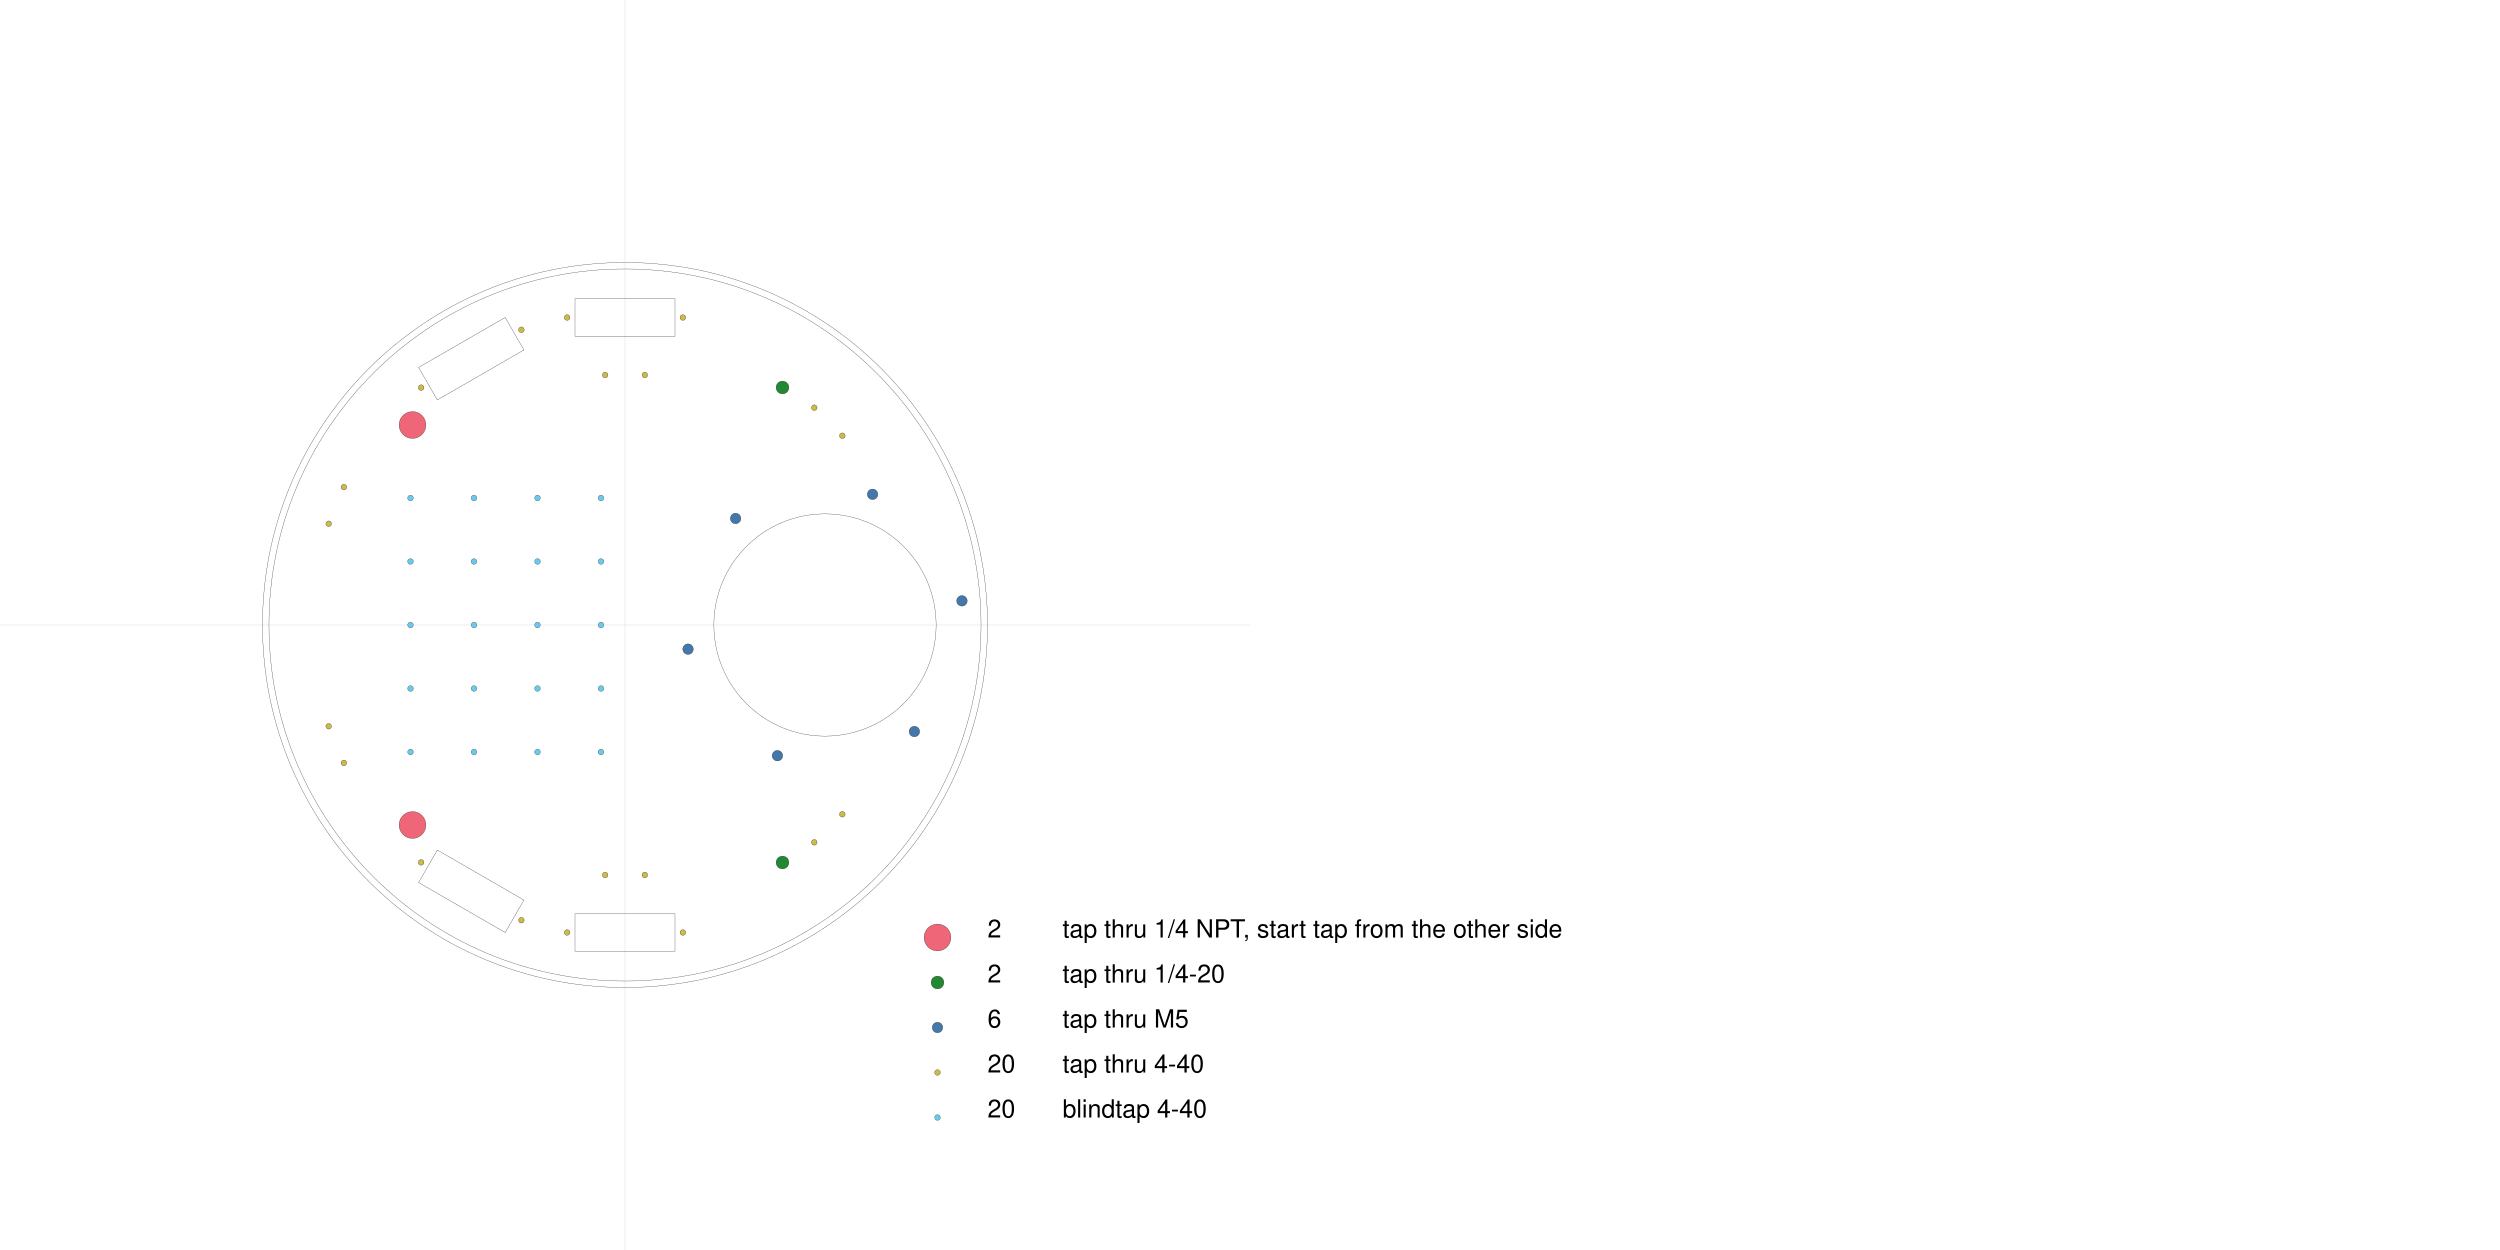
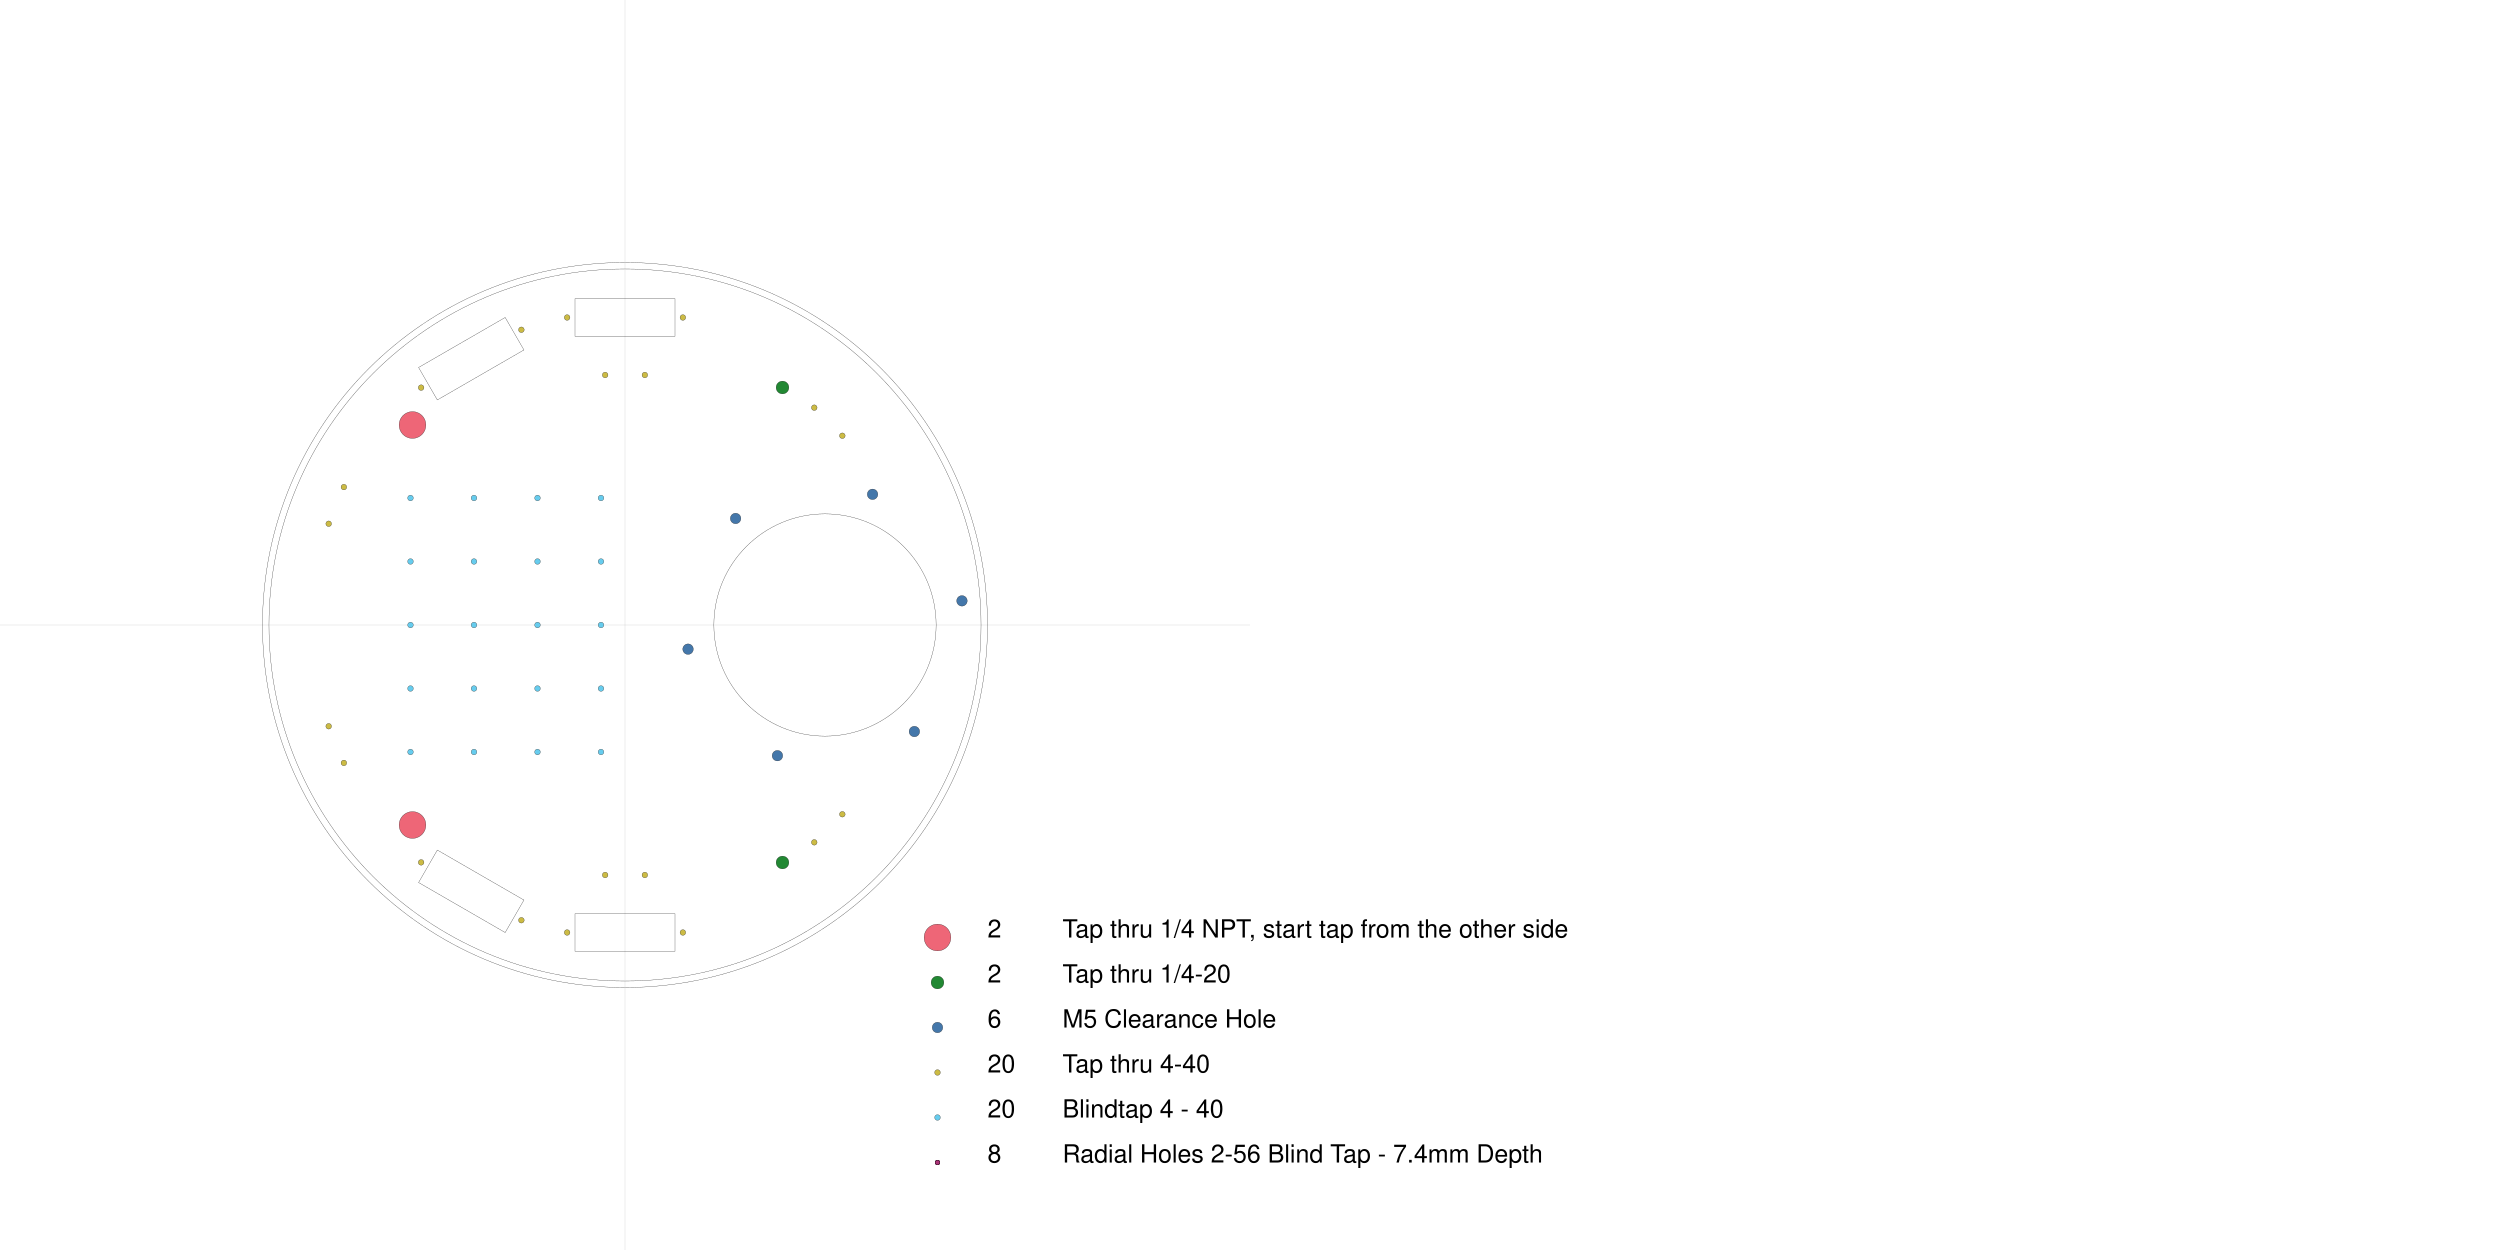
<svg xmlns="http://www.w3.org/2000/svg" xmlns:ns1="http://svgjs.com/svgjs" version="1.1" width="1500" height="750" viewBox="-250 -250 1000 500">
  <g>
    <line x1="-250" y1="0" x2="250" y2="0" stroke-opacity="0.6" stroke-width="0.1" stroke="grey" />
    <line x1="0" y1="-250" x2="0" y2="250" stroke-opacity="0.6" stroke-width="0.1" stroke="grey" />
  </g>
  <circle r="145" stroke-width="0.1" stroke="black" fill="none" />
  <circle r="142.412" stroke-width="0.1" stroke="black" fill="none" />
  <circle r="44.45" stroke-width="0.1" stroke="black" fill="none" transform="matrix(1,0,0,1,80,0)" />
  <g transform="matrix(0.9848078,-0.1736482,0.1736482,0.9848078,80,0)">
    <circle r="2.1" fill="#4477aa" stroke-width="0.1" stroke="black" class="M5" transform="matrix(1,0,0,1,55.626,0)" />
    <circle r="2.1" fill="#4477aa" stroke-width="0.1" stroke="black" class="M5" transform="matrix(1,0,0,1,27.813,48.17353)" />
    <circle r="2.1" fill="#4477aa" stroke-width="0.1" stroke="black" class="M5" transform="matrix(1,0,0,1,-27.813,48.17353)" />
    <circle r="2.1" fill="#4477aa" stroke-width="0.1" stroke="black" class="M5" transform="matrix(1,0,0,1,-55.626,6.812220284937066e-15)" />
    <circle r="2.1" fill="#4477aa" stroke-width="0.1" stroke="black" class="M5" transform="matrix(1,0,0,1,-27.813,-48.17353)" />
    <circle r="2.1" fill="#4477aa" stroke-width="0.1" stroke="black" class="M5" transform="matrix(1,0,0,1,27.813,-48.17353)" />
  </g>
  <g transform="matrix(1,0,0,1,0,0)">
    <g transform="matrix(1,0,0,1,0,100)">
      <circle r="1.13" stroke-width="0.1" stroke="black" class="4-40" transform="matrix(1,0,0,1,-7.9375,0)" fill="#ccbb44" />
      <circle r="1.13" stroke-width="0.1" stroke="black" class="4-40" transform="matrix(1,0,0,1,7.9375,0)" fill="#ccbb44" />
    </g>
  </g>
  <g transform="matrix(1,0,0,1,0,0)">
    <g transform="matrix(1,0,0,1,0,-100)">
      <circle r="1.13" stroke-width="0.1" stroke="black" class="4-40" transform="matrix(1,0,0,1,-7.9375,0)" fill="#ccbb44" />
      <circle r="1.13" stroke-width="0.1" stroke="black" class="4-40" transform="matrix(1,0,0,1,7.9375,0)" fill="#ccbb44" />
    </g>
  </g>
  <g transform="matrix(0.7071068,0.7071068,-0.7071068,0.7071068,0,0)">
    <g transform="matrix(1,0,0,1,0,-115)">
      <circle r="1.13" stroke-width="0.1" stroke="black" class="4-40" transform="matrix(1,0,0,1,-7.9375,0)" fill="#ccbb44" />
      <circle r="1.13" stroke-width="0.1" stroke="black" class="4-40" transform="matrix(1,0,0,1,7.9375,0)" fill="#ccbb44" />
    </g>
  </g>
  <g transform="matrix(0.7071068,-0.7071068,0.7071068,0.7071068,0,0)">
    <g transform="matrix(1,0,0,1,0,115)">
      <circle r="1.13" stroke-width="0.1" stroke="black" class="4-40" transform="matrix(1,0,0,1,-7.9375,0)" fill="#ccbb44" />
      <circle r="1.13" stroke-width="0.1" stroke="black" class="4-40" transform="matrix(1,0,0,1,7.9375,0)" fill="#ccbb44" />
    </g>
  </g>
  <g transform="matrix(0.3826834,-0.9238795,0.9238795,0.3826834,0,0)">
    <g transform="matrix(1,0,0,1,0,-125)">
      <circle r="1.13" stroke-width="0.1" stroke="black" class="4-40" transform="matrix(1,0,0,1,-7.9375,0)" fill="#ccbb44" />
      <circle r="1.13" stroke-width="0.1" stroke="black" class="4-40" transform="matrix(1,0,0,1,7.9375,0)" fill="#ccbb44" />
    </g>
  </g>
  <g transform="matrix(0.3826834,0.9238795,-0.9238795,0.3826834,0,0)">
    <g transform="matrix(1,0,0,1,0,125)">
      <circle r="1.13" stroke-width="0.1" stroke="black" class="4-40" transform="matrix(1,0,0,1,-7.9375,0)" fill="#ccbb44" />
      <circle r="1.13" stroke-width="0.1" stroke="black" class="4-40" transform="matrix(1,0,0,1,7.9375,0)" fill="#ccbb44" />
    </g>
  </g>
  <g transform="matrix(1,0,0,1,0,0)">
    <g transform="matrix(1,0,0,1,0,123)">
      <circle r="1.13" stroke-width="0.1" stroke="black" class="4-40" transform="matrix(1,0,0,1,-23.15,0)" fill="#ccbb44" />
      <circle r="1.13" stroke-width="0.1" stroke="black" class="4-40" transform="matrix(1,0,0,1,23.15,0)" fill="#ccbb44" />
      <rect width="40" height="15" transform="matrix(1,0,0,1,-20,-7.5)" fill="none" stroke-width="0.1" stroke="black" />
    </g>
  </g>
  <g transform="matrix(0.8660254,0.5,-0.5,0.8660254,0,0)">
    <g transform="matrix(1,0,0,1,0,123)">
      <circle r="1.13" stroke-width="0.1" stroke="black" class="4-40" transform="matrix(1,0,0,1,-23.15,0)" fill="#ccbb44" />
      <circle r="1.13" stroke-width="0.1" stroke="black" class="4-40" transform="matrix(1,0,0,1,23.15,0)" fill="#ccbb44" />
      <rect width="40" height="15" transform="matrix(1,0,0,1,-20,-7.5)" fill="none" stroke-width="0.1" stroke="black" />
    </g>
  </g>
  <g transform="matrix(-0.8660254,0.5,-0.5,-0.8660254,0,0)">
    <g transform="matrix(1,0,0,1,0,123)">
      <circle r="1.13" stroke-width="0.1" stroke="black" class="4-40" transform="matrix(1,0,0,1,-23.15,0)" fill="#ccbb44" />
      <circle r="1.13" stroke-width="0.1" stroke="black" class="4-40" transform="matrix(1,0,0,1,23.15,0)" fill="#ccbb44" />
      <rect width="40" height="15" transform="matrix(1,0,0,1,-20,-7.5)" fill="none" stroke-width="0.1" stroke="black" />
    </g>
  </g>
  <g transform="matrix(-1,1.2246467991473532e-16,-1.2246467991473532e-16,-1,0,0)">
    <g transform="matrix(1,0,0,1,0,123)">
      <circle r="1.13" stroke-width="0.1" stroke="black" class="4-40" transform="matrix(1,0,0,1,-23.15,0)" fill="#ccbb44" />
      <circle r="1.13" stroke-width="0.1" stroke="black" class="4-40" transform="matrix(1,0,0,1,23.15,0)" fill="#ccbb44" />
      <rect width="40" height="15" transform="matrix(1,0,0,1,-20,-7.5)" fill="none" stroke-width="0.1" stroke="black" />
    </g>
  </g>
  <g transform="matrix(1,0,0,1,-35,0)">
    <circle r="1.13" stroke-width="0.1" stroke="black" class="4-40b" transform="matrix(1,0,0,1,25.4,-50.8)" fill="#66ccee" />
    <circle r="1.13" stroke-width="0.1" stroke="black" class="4-40b" transform="matrix(1,0,0,1,25.4,-25.4)" fill="#66ccee" />
    <circle r="1.13" stroke-width="0.1" stroke="black" class="4-40b" transform="matrix(1,0,0,1,25.4,0)" fill="#66ccee" />
    <circle r="1.13" stroke-width="0.1" stroke="black" class="4-40b" transform="matrix(1,0,0,1,25.4,25.4)" fill="#66ccee" />
    <circle r="1.13" stroke-width="0.1" stroke="black" class="4-40b" transform="matrix(1,0,0,1,25.4,50.8)" fill="#66ccee" />
    <circle r="1.13" stroke-width="0.1" stroke="black" class="4-40b" transform="matrix(1,0,0,1,0,-50.8)" fill="#66ccee" />
    <circle r="1.13" stroke-width="0.1" stroke="black" class="4-40b" transform="matrix(1,0,0,1,0,-25.4)" fill="#66ccee" />
    <circle r="1.13" stroke-width="0.1" stroke="black" class="4-40b" transform="matrix(1,0,0,1,0,0)" fill="#66ccee" />
    <circle r="1.13" stroke-width="0.1" stroke="black" class="4-40b" transform="matrix(1,0,0,1,0,25.4)" fill="#66ccee" />
    <circle r="1.13" stroke-width="0.1" stroke="black" class="4-40b" transform="matrix(1,0,0,1,0,50.8)" fill="#66ccee" />
    <circle r="1.13" stroke-width="0.1" stroke="black" class="4-40b" transform="matrix(1,0,0,1,-25.4,-50.8)" fill="#66ccee" />
    <circle r="1.13" stroke-width="0.1" stroke="black" class="4-40b" transform="matrix(1,0,0,1,-25.4,-25.4)" fill="#66ccee" />
    <circle r="1.13" stroke-width="0.1" stroke="black" class="4-40b" transform="matrix(1,0,0,1,-25.4,0)" fill="#66ccee" />
    <circle r="1.13" stroke-width="0.1" stroke="black" class="4-40b" transform="matrix(1,0,0,1,-25.4,25.4)" fill="#66ccee" />
    <circle r="1.13" stroke-width="0.1" stroke="black" class="4-40b" transform="matrix(1,0,0,1,-25.4,50.8)" fill="#66ccee" />
    <circle r="1.13" stroke-width="0.1" stroke="black" class="4-40b" transform="matrix(1,0,0,1,-50.8,-50.8)" fill="#66ccee" />
    <circle r="1.13" stroke-width="0.1" stroke="black" class="4-40b" transform="matrix(1,0,0,1,-50.8,-25.4)" fill="#66ccee" />
    <circle r="1.13" stroke-width="0.1" stroke="black" class="4-40b" transform="matrix(1,0,0,1,-50.8,0)" fill="#66ccee" />
    <circle r="1.13" stroke-width="0.1" stroke="black" class="4-40b" transform="matrix(1,0,0,1,-50.8,25.4)" fill="#66ccee" />
    <circle r="1.13" stroke-width="0.1" stroke="black" class="4-40b" transform="matrix(1,0,0,1,-50.8,50.8)" fill="#66ccee" />
  </g>
  <circle r="5.358" class="npt" fill="#ee6677" stroke-width="0.1" stroke="black" transform="matrix(1,0,0,1,-85,80)" />
  <circle r="5.358" class="npt" fill="#ee6677" stroke-width="0.1" stroke="black" transform="matrix(1,0,0,1,-85,-80)" />
  <circle r="2.553" class="q-20" fill="#228833" stroke-width="0.1" stroke="black" transform="matrix(1,0,0,1,63,95)" />
  <circle r="2.553" class="q-20" fill="#228833" stroke-width="0.1" stroke="black" transform="matrix(1,0,0,1,63,-95)" />
+   <circle r="0.889" class="2-56" fill="#aa3377" stroke-width="0.1" stroke="black" transform="matrix(1,0,0,1,125,215)" />
+   <circle r="0.889" class="2-56" fill="#aa3377" stroke-width="0.1" stroke="black" transform="matrix(1,0,0,1,125,215)" />
+   <circle r="0.889" class="2-56" fill="#aa3377" stroke-width="0.1" stroke="black" transform="matrix(1,0,0,1,125,215)" />
+   <circle r="0.889" class="2-56" fill="#aa3377" stroke-width="0.1" stroke="black" transform="matrix(1,0,0,1,125,215)" />
+   <circle r="0.889" class="2-56" fill="#aa3377" stroke-width="0.1" stroke="black" transform="matrix(1,0,0,1,125,215)" />
+   <circle r="0.889" class="2-56" fill="#aa3377" stroke-width="0.1" stroke="black" transform="matrix(1,0,0,1,125,215)" />
+   <circle r="0.889" class="2-56" fill="#aa3377" stroke-width="0.1" stroke="black" transform="matrix(1,0,0,1,125,215)" />
+   <circle r="0.889" class="2-56" fill="#aa3377" stroke-width="0.1" stroke="black" transform="matrix(1,0,0,1,125,215)" />
  <g transform="matrix(1,0,0,1,125,125)">
    <circle r="5.358" fill="#ee6677" stroke-width="0.1" stroke="black" transform="matrix(1,0,0,1,0,0)" />
    <text font-family="Helvetica" font-size="10" text-anchor="left" alignment-baseline="middle" transform="matrix(1,0,0,1,20,0)" ns1:data="{&quot;leading&quot;:&quot;1.5em&quot;}">2</text>
-     <text font-family="Helvetica" font-size="10" text-anchor="left" alignment-baseline="middle" transform="matrix(1,0,0,1,50,0)" ns1:data="{&quot;leading&quot;:&quot;1.5em&quot;}">tap thru 1/4 NPT, start tap from the other side</text>
+     <text font-family="Helvetica" font-size="10" text-anchor="left" alignment-baseline="middle" transform="matrix(1,0,0,1,50,0)" ns1:data="{&quot;leading&quot;:&quot;1.5em&quot;}">Tap thru 1/4 NPT, start tap from the other side</text>
    <circle r="2.553" fill="#228833" stroke-width="0.1" stroke="black" transform="matrix(1,0,0,1,0,18)" />
    <text font-family="Helvetica" font-size="10" text-anchor="left" alignment-baseline="middle" transform="matrix(1,0,0,1,20,18)" ns1:data="{&quot;leading&quot;:&quot;1.5em&quot;}">2</text>
-     <text font-family="Helvetica" font-size="10" text-anchor="left" alignment-baseline="middle" transform="matrix(1,0,0,1,50,18)" ns1:data="{&quot;leading&quot;:&quot;1.5em&quot;}">tap thru 1/4-20</text>
+     <text font-family="Helvetica" font-size="10" text-anchor="left" alignment-baseline="middle" transform="matrix(1,0,0,1,50,18)" ns1:data="{&quot;leading&quot;:&quot;1.5em&quot;}">Tap thru 1/4-20</text>
    <circle r="2.1" fill="#4477aa" stroke-width="0.1" stroke="black" transform="matrix(1,0,0,1,0,36)" />
    <text font-family="Helvetica" font-size="10" text-anchor="left" alignment-baseline="middle" transform="matrix(1,0,0,1,20,36)" ns1:data="{&quot;leading&quot;:&quot;1.5em&quot;}">6</text>
-     <text font-family="Helvetica" font-size="10" text-anchor="left" alignment-baseline="middle" transform="matrix(1,0,0,1,50,36)" ns1:data="{&quot;leading&quot;:&quot;1.5em&quot;}">tap thru M5</text>
+     <text font-family="Helvetica" font-size="10" text-anchor="left" alignment-baseline="middle" transform="matrix(1,0,0,1,50,36)" ns1:data="{&quot;leading&quot;:&quot;1.5em&quot;}">M5 Clearance Hole</text>
    <circle r="1.13" fill="#ccbb44" stroke-width="0.1" stroke="black" transform="matrix(1,0,0,1,0,54)" />
    <text font-family="Helvetica" font-size="10" text-anchor="left" alignment-baseline="middle" transform="matrix(1,0,0,1,20,54)" ns1:data="{&quot;leading&quot;:&quot;1.5em&quot;}">20</text>
-     <text font-family="Helvetica" font-size="10" text-anchor="left" alignment-baseline="middle" transform="matrix(1,0,0,1,50,54)" ns1:data="{&quot;leading&quot;:&quot;1.5em&quot;}">tap thru 4-40</text>
+     <text font-family="Helvetica" font-size="10" text-anchor="left" alignment-baseline="middle" transform="matrix(1,0,0,1,50,54)" ns1:data="{&quot;leading&quot;:&quot;1.5em&quot;}">Tap thru 4-40</text>
    <circle r="1.13" fill="#66ccee" stroke-width="0.1" stroke="black" transform="matrix(1,0,0,1,0,72)" />
    <text font-family="Helvetica" font-size="10" text-anchor="left" alignment-baseline="middle" transform="matrix(1,0,0,1,20,72)" ns1:data="{&quot;leading&quot;:&quot;1.5em&quot;}">20</text>
-     <text font-family="Helvetica" font-size="10" text-anchor="left" alignment-baseline="middle" transform="matrix(1,0,0,1,50,72)" ns1:data="{&quot;leading&quot;:&quot;1.5em&quot;}">blindtap 4-40</text>
+     <text font-family="Helvetica" font-size="10" text-anchor="left" alignment-baseline="middle" transform="matrix(1,0,0,1,50,72)" ns1:data="{&quot;leading&quot;:&quot;1.5em&quot;}">Blindtap 4 - 40</text>
+     <circle r="0.889" fill="#aa3377" stroke-width="0.1" stroke="black" transform="matrix(1,0,0,1,0,90)" />
+     <text font-family="Helvetica" font-size="10" text-anchor="left" alignment-baseline="middle" transform="matrix(1,0,0,1,20,90)" ns1:data="{&quot;leading&quot;:&quot;1.5em&quot;}">8</text>
+     <text font-family="Helvetica" font-size="10" text-anchor="left" alignment-baseline="middle" transform="matrix(1,0,0,1,50,90)" ns1:data="{&quot;leading&quot;:&quot;1.5em&quot;}">Radial Holes 2-56 Blind Tap - 7.4mm Depth</text>
  </g>
</svg>
